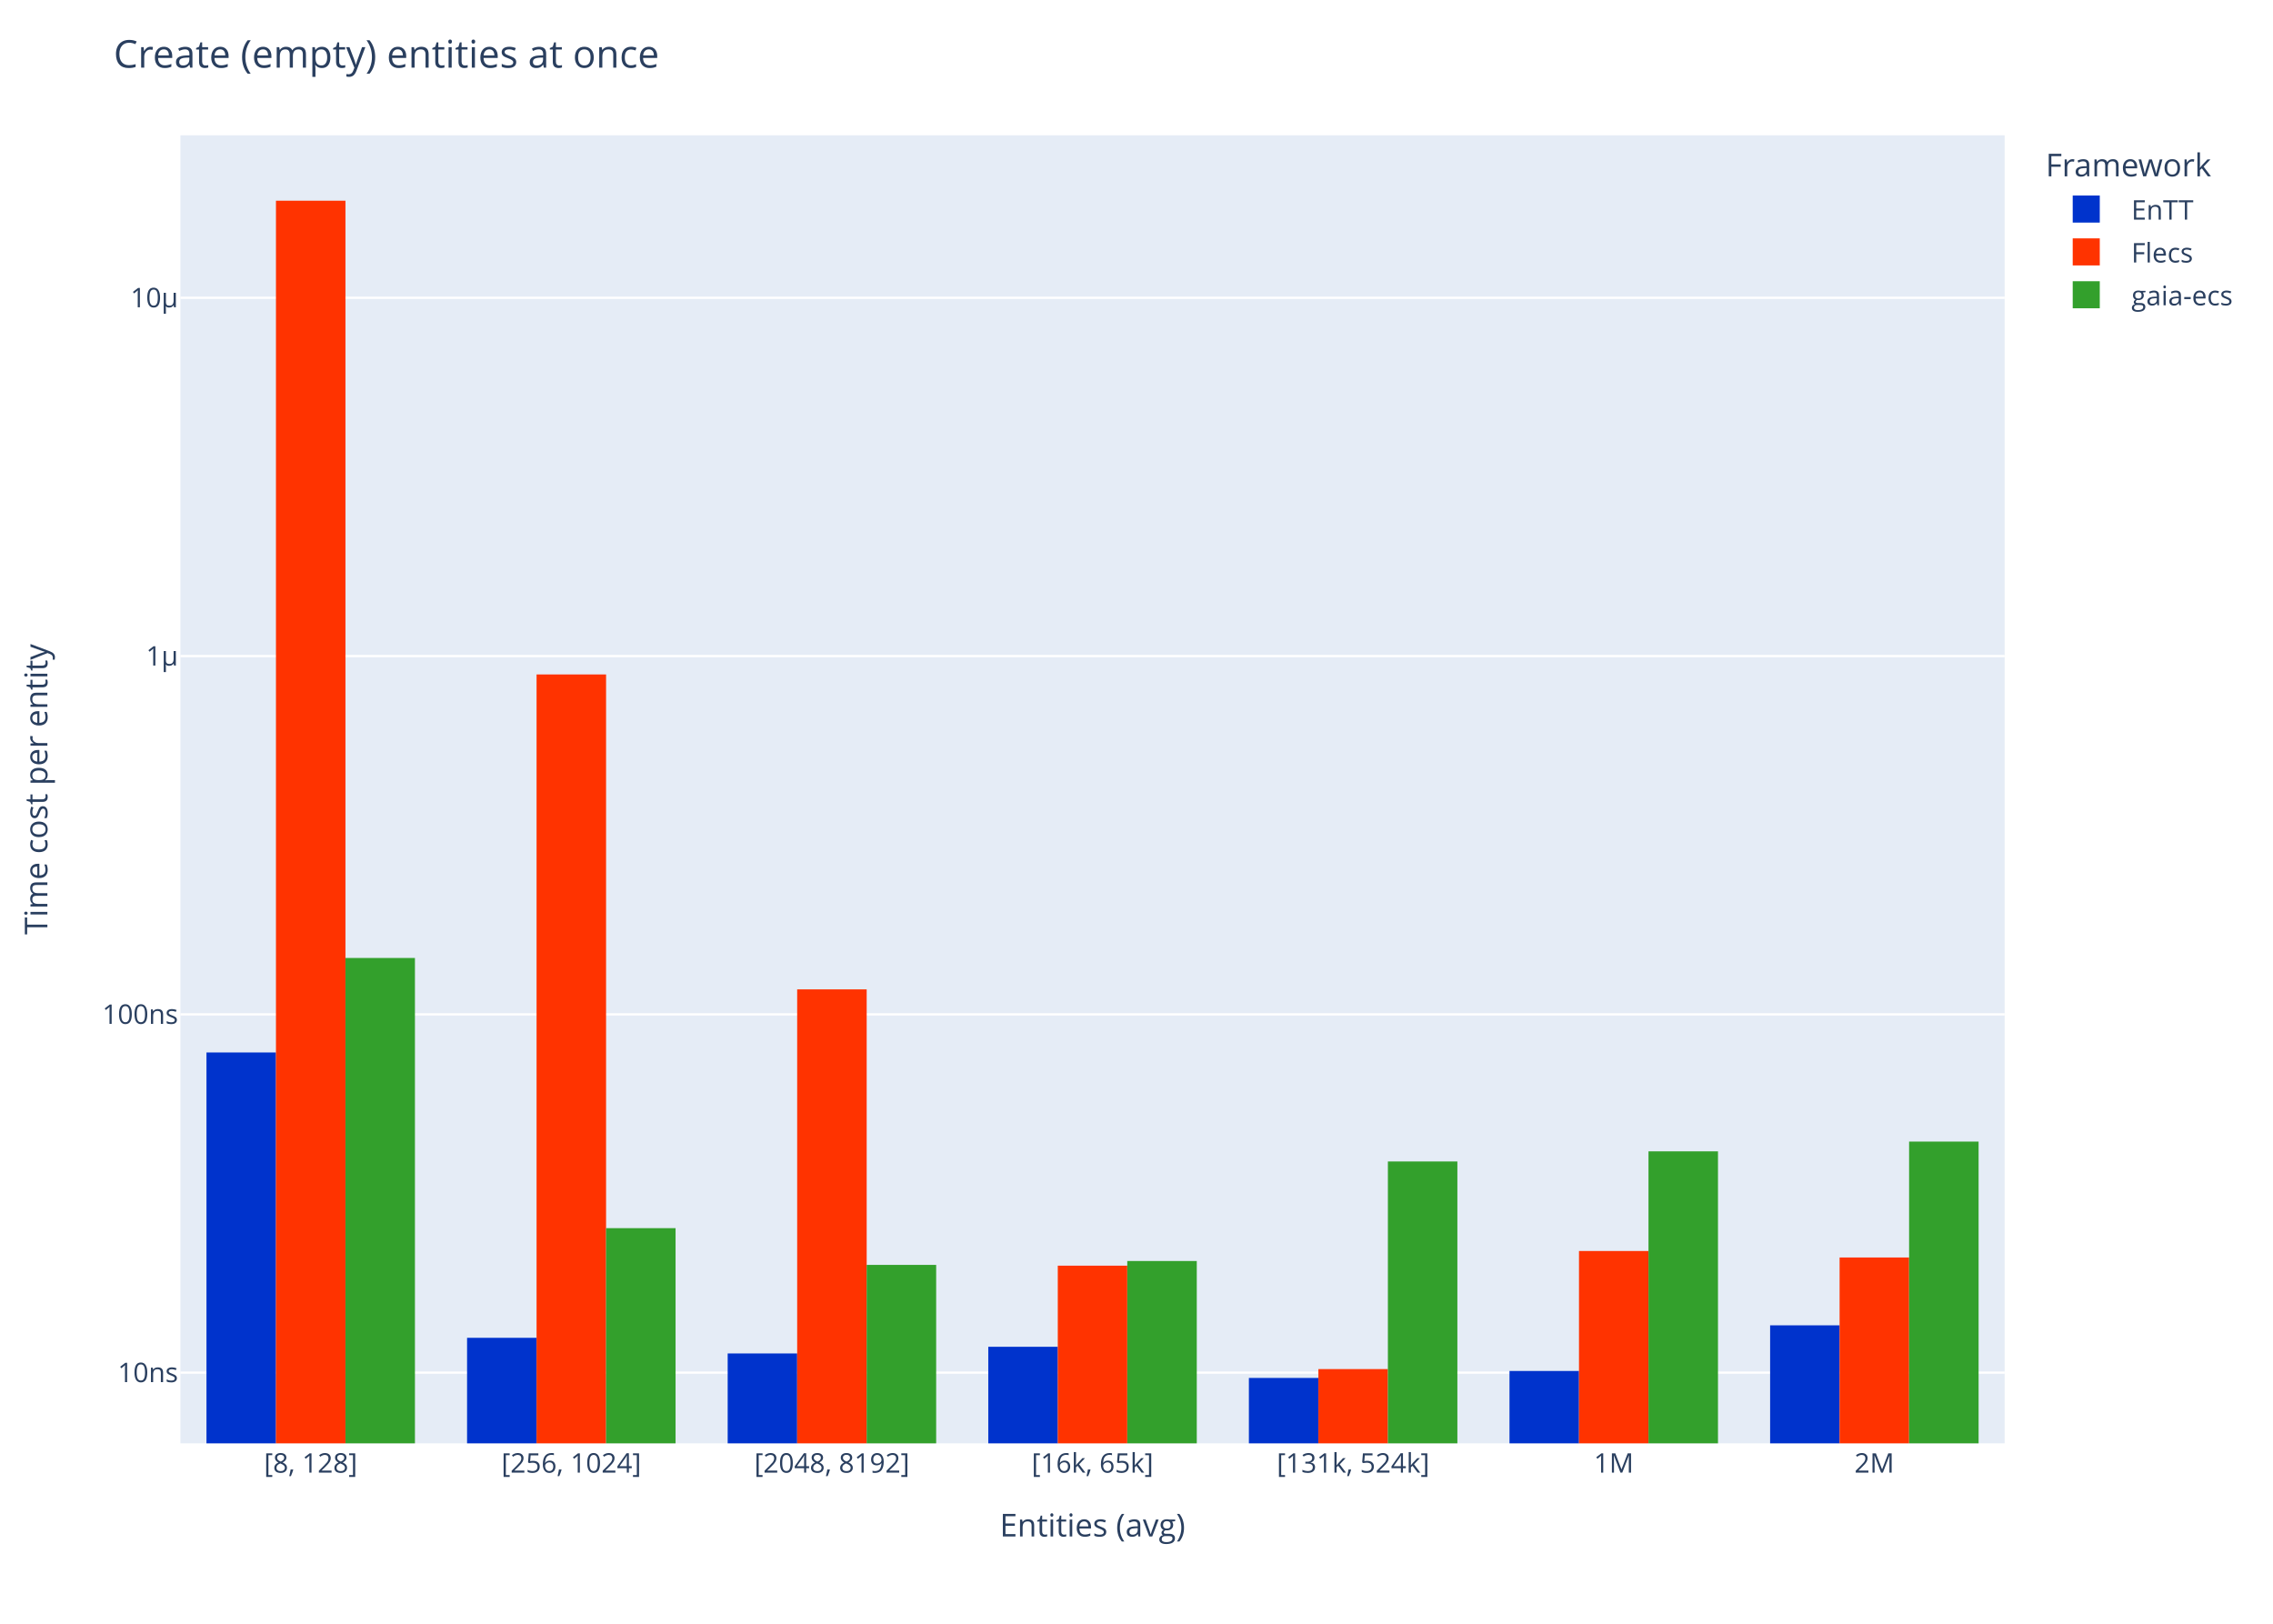
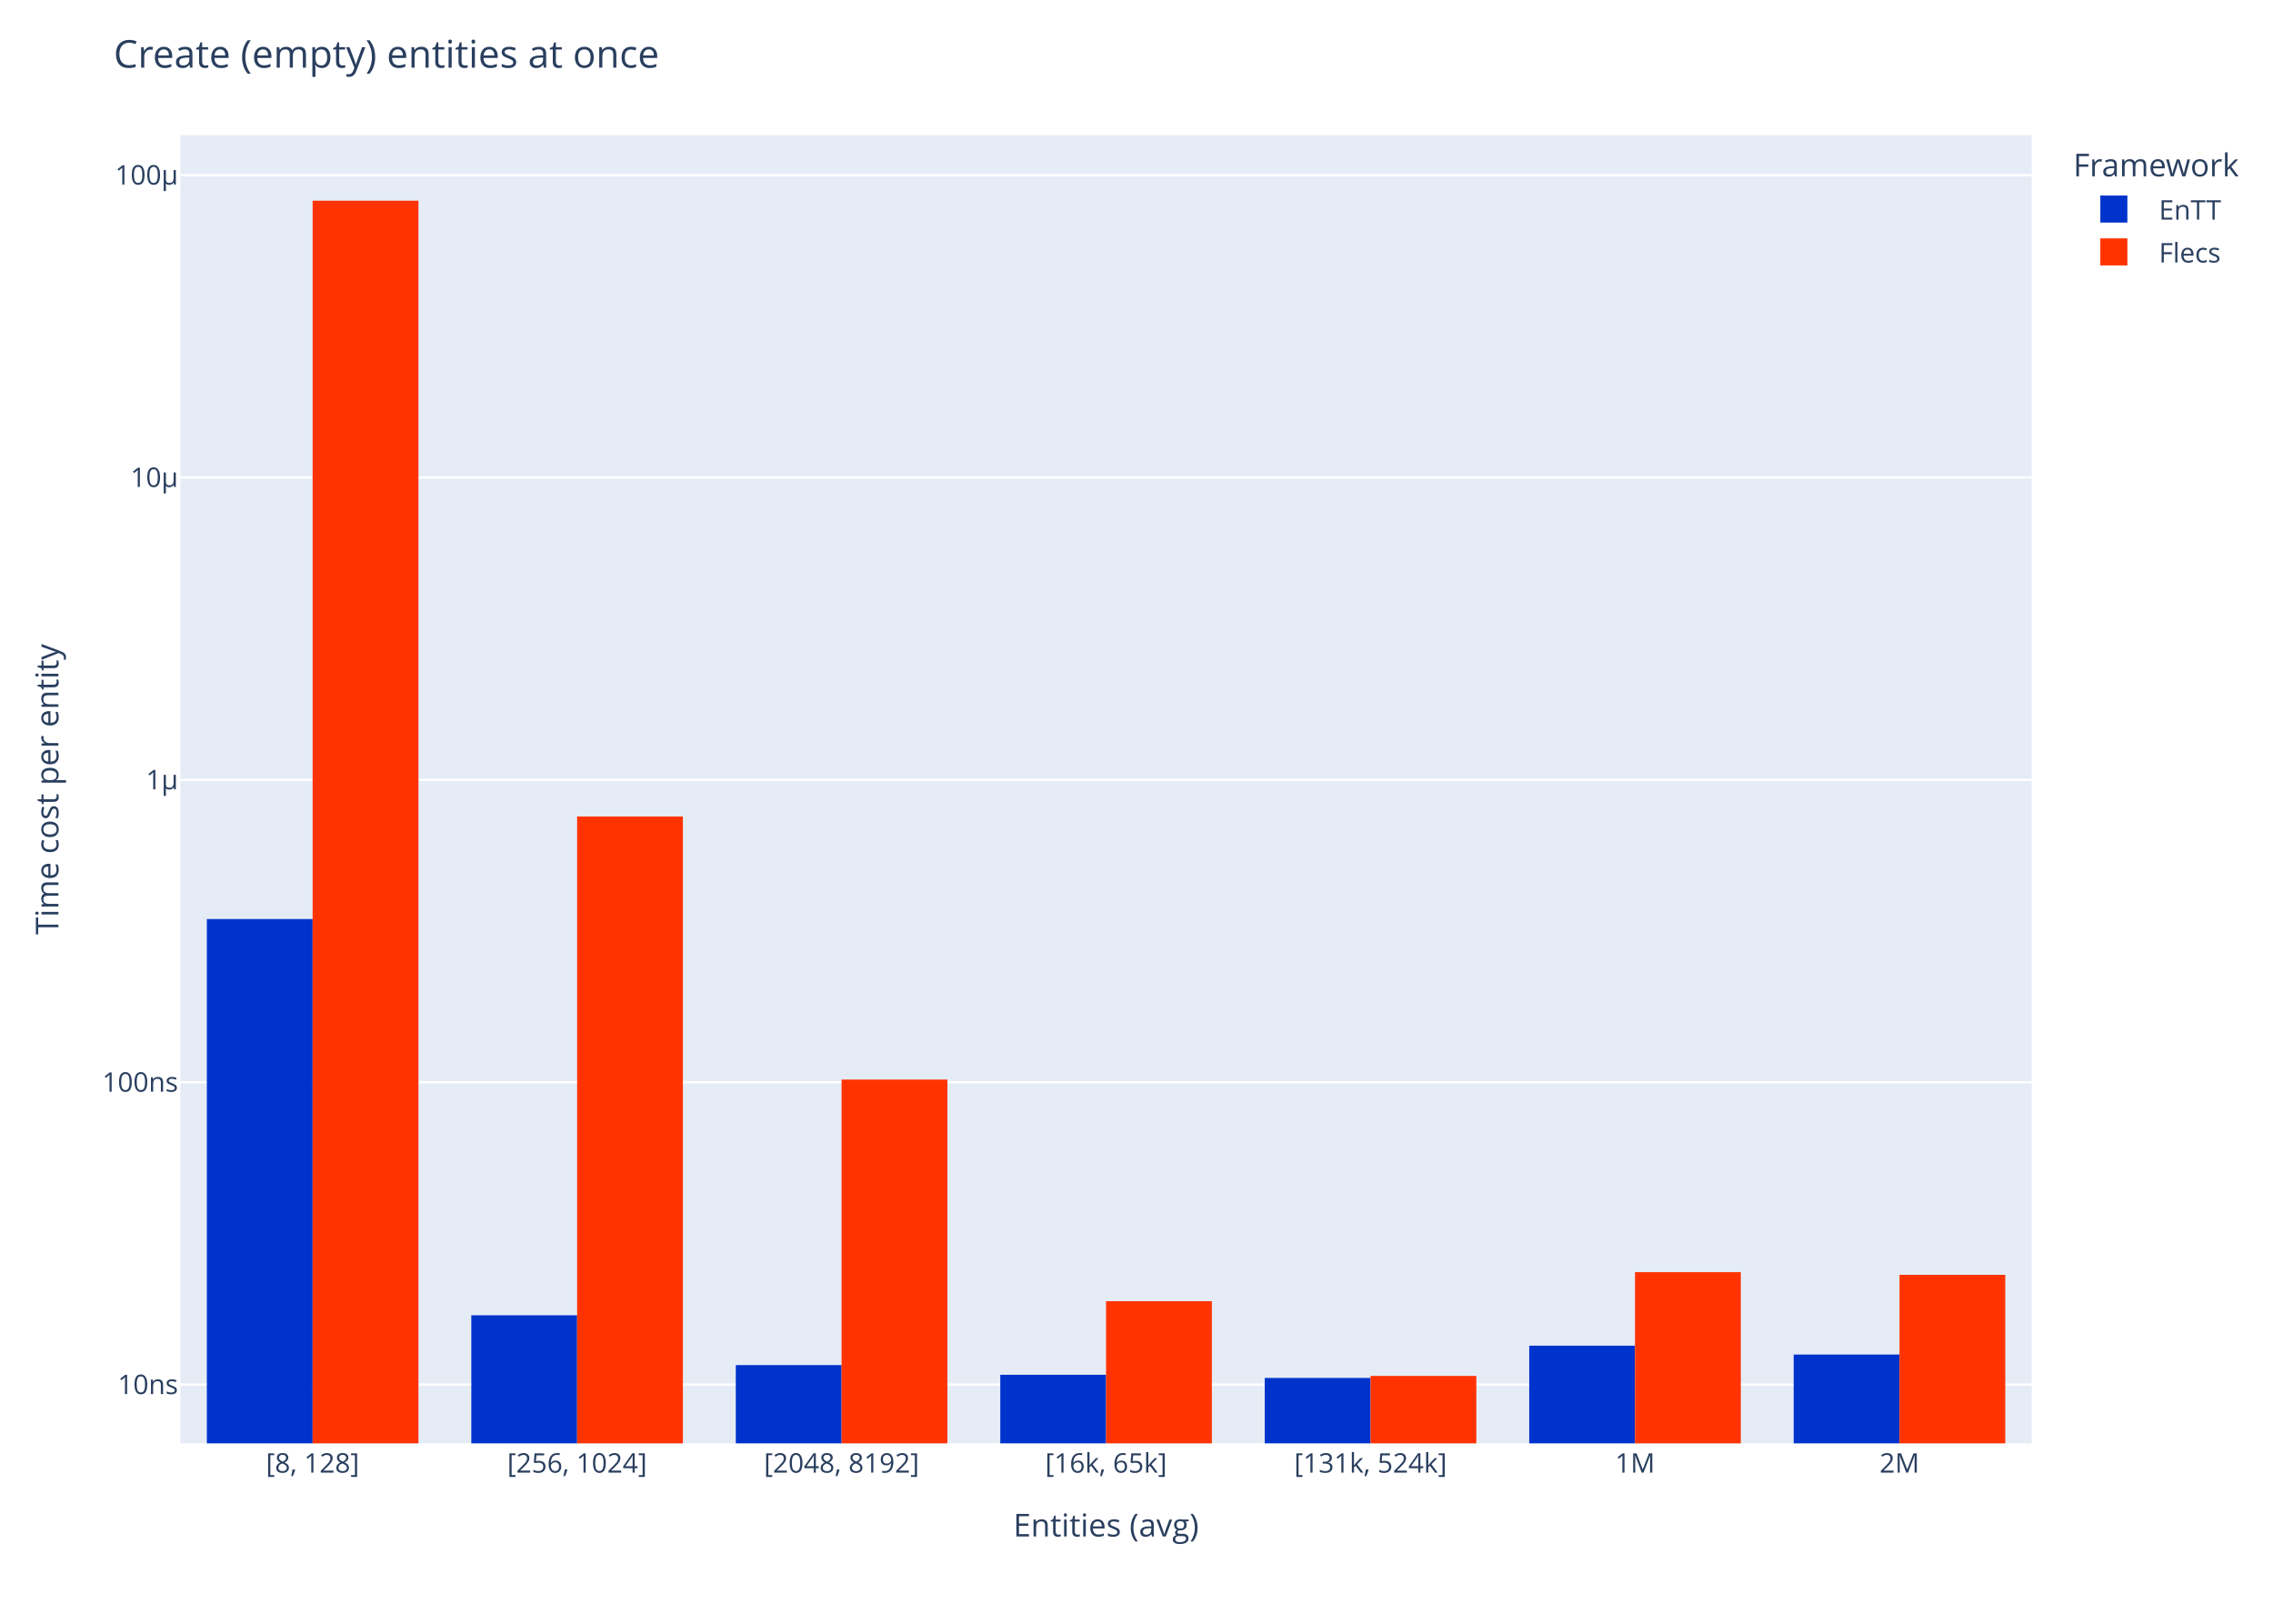
<svg xmlns="http://www.w3.org/2000/svg" class="main-svg" width="1008" height="720" style="" viewBox="0 0 1008 720">
  <rect x="0" y="0" width="1008" height="720" style="fill: rgb(255, 255, 255); fill-opacity: 1;" />
-   <defs id="defs-817b69">
+   <defs id="defs-90500b">
    <g class="clips">
-       <clipPath id="clip817b69xyplot" class="plotclip">
-         <rect width="809" height="580" />
-       </clipPath>
-       <clipPath class="axesclip" id="clip817b69x">
-         <rect x="80" y="0" width="809" height="720" />
-       </clipPath>
-       <clipPath class="axesclip" id="clip817b69y">
+       <clipPath id="clip90500bxyplot" class="plotclip">
+         <rect width="821" height="580" />
+       </clipPath>
+       <clipPath class="axesclip" id="clip90500bx">
+         <rect x="80" y="0" width="821" height="720" />
+       </clipPath>
+       <clipPath class="axesclip" id="clip90500by">
        <rect x="0" y="60" width="1008" height="580" />
      </clipPath>
-       <clipPath class="axesclip" id="clip817b69xy">
-         <rect x="80" y="60" width="809" height="580" />
+       <clipPath class="axesclip" id="clip90500bxy">
+         <rect x="80" y="60" width="821" height="580" />
      </clipPath>
    </g>
    <g class="gradients" />
    <g class="patterns" />
  </defs>
  <g class="bglayer">
-     <rect class="bg" x="80" y="60" width="809" height="580" style="fill: rgb(229, 236, 246); fill-opacity: 1; stroke-width: 0;" />
+     <rect class="bg" x="80" y="60" width="821" height="580" style="fill: rgb(229, 236, 246); fill-opacity: 1; stroke-width: 0;" />
  </g>
  <g class="layer-below">
    <g class="imagelayer" />
    <g class="shapelayer" />
  </g>
  <g class="cartesianlayer">
    <g class="subplot xy">
      <g class="layer-subplot">
        <g class="shapelayer" />
        <g class="imagelayer" />
      </g>
      <g class="minor-gridlayer">
        <g class="x" />
        <g class="y" />
      </g>
      <g class="gridlayer">
        <g class="x" />
        <g class="y">
-           <path class="ygrid crisp" transform="translate(0,608.66)" d="M80,0h809" style="stroke: rgb(255, 255, 255); stroke-opacity: 1; stroke-width: 1px;" />
-           <path class="ygrid crisp" transform="translate(0,449.79)" d="M80,0h809" style="stroke: rgb(255, 255, 255); stroke-opacity: 1; stroke-width: 1px;" />
-           <path class="ygrid crisp" transform="translate(0,290.92)" d="M80,0h809" style="stroke: rgb(255, 255, 255); stroke-opacity: 1; stroke-width: 1px;" />
-           <path class="ygrid crisp" transform="translate(0,132.05)" d="M80,0h809" style="stroke: rgb(255, 255, 255); stroke-opacity: 1; stroke-width: 1px;" />
+           <path class="ygrid crisp" transform="translate(0,613.96)" d="M80,0h821" style="stroke: rgb(255, 255, 255); stroke-opacity: 1; stroke-width: 1px;" />
+           <path class="ygrid crisp" transform="translate(0,479.88)" d="M80,0h821" style="stroke: rgb(255, 255, 255); stroke-opacity: 1; stroke-width: 1px;" />
+           <path class="ygrid crisp" transform="translate(0,345.8)" d="M80,0h821" style="stroke: rgb(255, 255, 255); stroke-opacity: 1; stroke-width: 1px;" />
+           <path class="ygrid crisp" transform="translate(0,211.72)" d="M80,0h821" style="stroke: rgb(255, 255, 255); stroke-opacity: 1; stroke-width: 1px;" />
+           <path class="ygrid crisp" transform="translate(0,77.64)" d="M80,0h821" style="stroke: rgb(255, 255, 255); stroke-opacity: 1; stroke-width: 1px;" />
        </g>
      </g>
      <g class="zerolinelayer" />
+       <g class="layer-between">
+         <g class="shapelayer" />
+         <g class="imagelayer" />
+       </g>
      <path class="xlines-below" />
      <path class="ylines-below" />
      <g class="overlines-below" />
      <g class="xaxislayer-below" />
      <g class="yaxislayer-below" />
      <g class="overaxes-below" />
-       <g class="plot" transform="translate(80,60)" clip-path="url(#clip817b69xyplot)">
+       <g class="plot" transform="translate(80,60)" clip-path="url(#clip90500bxyplot)">
        <g class="barlayer mlayer">
          <g class="trace bars" style="opacity: 1;">
            <g class="points">
              <g class="point">
-                 <path d="M11.56,6090V406.7H42.38V6090Z" style="vector-effect: none; opacity: 1; stroke-width: 0px; fill: rgb(0, 51, 204); fill-opacity: 1;" />
-               </g>
-               <g class="point">
-                 <path d="M127.13,6090V533.22H157.95V6090Z" style="vector-effect: none; opacity: 1; stroke-width: 0px; fill: rgb(0, 51, 204); fill-opacity: 1;" />
-               </g>
-               <g class="point">
-                 <path d="M242.7,6090V540.16H273.52V6090Z" style="vector-effect: none; opacity: 1; stroke-width: 0px; fill: rgb(0, 51, 204); fill-opacity: 1;" />
-               </g>
-               <g class="point">
-                 <path d="M358.27,6090V537.2H389.09V6090Z" style="vector-effect: none; opacity: 1; stroke-width: 0px; fill: rgb(0, 51, 204); fill-opacity: 1;" />
-               </g>
-               <g class="point">
-                 <path d="M473.84,6090V551H504.66V6090Z" style="vector-effect: none; opacity: 1; stroke-width: 0px; fill: rgb(0, 51, 204); fill-opacity: 1;" />
-               </g>
-               <g class="point">
-                 <path d="M589.41,6090V547.93H620.23V6090Z" style="vector-effect: none; opacity: 1; stroke-width: 0px; fill: rgb(0, 51, 204); fill-opacity: 1;" />
-               </g>
-               <g class="point">
-                 <path d="M704.99,6090V527.69H735.8V6090Z" style="vector-effect: none; opacity: 1; stroke-width: 0px; fill: rgb(0, 51, 204); fill-opacity: 1;" />
+                 <path d="M11.73,6090V347.54H58.64V6090Z" style="vector-effect: none; opacity: 1; stroke-width: 0px; fill: rgb(0, 51, 204); fill-opacity: 1;" />
+               </g>
+               <g class="point">
+                 <path d="M129.01,6090V523.21H175.93V6090Z" style="vector-effect: none; opacity: 1; stroke-width: 0px; fill: rgb(0, 51, 204); fill-opacity: 1;" />
+               </g>
+               <g class="point">
+                 <path d="M246.3,6090V545.31H293.21V6090Z" style="vector-effect: none; opacity: 1; stroke-width: 0px; fill: rgb(0, 51, 204); fill-opacity: 1;" />
+               </g>
+               <g class="point">
+                 <path d="M363.59,6090V549.62H410.5V6090Z" style="vector-effect: none; opacity: 1; stroke-width: 0px; fill: rgb(0, 51, 204); fill-opacity: 1;" />
+               </g>
+               <g class="point">
+                 <path d="M480.87,6090V551H527.79V6090Z" style="vector-effect: none; opacity: 1; stroke-width: 0px; fill: rgb(0, 51, 204); fill-opacity: 1;" />
+               </g>
+               <g class="point">
+                 <path d="M598.16,6090V536.72H645.07V6090Z" style="vector-effect: none; opacity: 1; stroke-width: 0px; fill: rgb(0, 51, 204); fill-opacity: 1;" />
+               </g>
+               <g class="point">
+                 <path d="M715.44,6090V540.63H762.36V6090Z" style="vector-effect: none; opacity: 1; stroke-width: 0px; fill: rgb(0, 51, 204); fill-opacity: 1;" />
              </g>
            </g>
          </g>
          <g class="trace bars" style="opacity: 1;">
            <g class="points">
              <g class="point">
-                 <path d="M42.38,6090V29H73.2V6090Z" style="vector-effect: none; opacity: 1; stroke-width: 0px; fill: rgb(255, 51, 0); fill-opacity: 1;" />
-               </g>
-               <g class="point">
-                 <path d="M157.95,6090V239.06H188.77V6090Z" style="vector-effect: none; opacity: 1; stroke-width: 0px; fill: rgb(255, 51, 0); fill-opacity: 1;" />
-               </g>
-               <g class="point">
-                 <path d="M273.52,6090V378.7H304.34V6090Z" style="vector-effect: none; opacity: 1; stroke-width: 0px; fill: rgb(255, 51, 0); fill-opacity: 1;" />
-               </g>
-               <g class="point">
-                 <path d="M389.09,6090V501.22H419.91V6090Z" style="vector-effect: none; opacity: 1; stroke-width: 0px; fill: rgb(255, 51, 0); fill-opacity: 1;" />
-               </g>
-               <g class="point">
-                 <path d="M504.66,6090V547.08H535.48V6090Z" style="vector-effect: none; opacity: 1; stroke-width: 0px; fill: rgb(255, 51, 0); fill-opacity: 1;" />
-               </g>
-               <g class="point">
-                 <path d="M620.23,6090V494.73H651.05V6090Z" style="vector-effect: none; opacity: 1; stroke-width: 0px; fill: rgb(255, 51, 0); fill-opacity: 1;" />
-               </g>
-               <g class="point">
-                 <path d="M735.8,6090V497.61H766.62V6090Z" style="vector-effect: none; opacity: 1; stroke-width: 0px; fill: rgb(255, 51, 0); fill-opacity: 1;" />
-               </g>
-             </g>
-           </g>
-           <g class="trace bars" style="opacity: 1;">
-             <g class="points">
-               <g class="point">
-                 <path d="M73.2,6090V364.78H104.01V6090Z" style="vector-effect: none; opacity: 1; stroke-width: 0px; fill: rgb(51, 160, 44); fill-opacity: 1;" />
-               </g>
-               <g class="point">
-                 <path d="M188.77,6090V484.58H219.59V6090Z" style="vector-effect: none; opacity: 1; stroke-width: 0px; fill: rgb(51, 160, 44); fill-opacity: 1;" />
-               </g>
-               <g class="point">
-                 <path d="M304.34,6090V500.87H335.16V6090Z" style="vector-effect: none; opacity: 1; stroke-width: 0px; fill: rgb(51, 160, 44); fill-opacity: 1;" />
-               </g>
-               <g class="point">
-                 <path d="M419.91,6090V499.15H450.73V6090Z" style="vector-effect: none; opacity: 1; stroke-width: 0px; fill: rgb(51, 160, 44); fill-opacity: 1;" />
-               </g>
-               <g class="point">
-                 <path d="M535.48,6090V455.03H566.3V6090Z" style="vector-effect: none; opacity: 1; stroke-width: 0px; fill: rgb(51, 160, 44); fill-opacity: 1;" />
-               </g>
-               <g class="point">
-                 <path d="M651.05,6090V450.54H681.87V6090Z" style="vector-effect: none; opacity: 1; stroke-width: 0px; fill: rgb(51, 160, 44); fill-opacity: 1;" />
-               </g>
-               <g class="point">
-                 <path d="M766.62,6090V446.21H797.44V6090Z" style="vector-effect: none; opacity: 1; stroke-width: 0px; fill: rgb(51, 160, 44); fill-opacity: 1;" />
+                 <path d="M58.64,6090V29H105.56V6090Z" style="vector-effect: none; opacity: 1; stroke-width: 0px; fill: rgb(255, 51, 0); fill-opacity: 1;" />
+               </g>
+               <g class="point">
+                 <path d="M175.93,6090V302.04H222.84V6090Z" style="vector-effect: none; opacity: 1; stroke-width: 0px; fill: rgb(255, 51, 0); fill-opacity: 1;" />
+               </g>
+               <g class="point">
+                 <path d="M293.21,6090V418.71H340.13V6090Z" style="vector-effect: none; opacity: 1; stroke-width: 0px; fill: rgb(255, 51, 0); fill-opacity: 1;" />
+               </g>
+               <g class="point">
+                 <path d="M410.5,6090V516.98H457.41V6090Z" style="vector-effect: none; opacity: 1; stroke-width: 0px; fill: rgb(255, 51, 0); fill-opacity: 1;" />
+               </g>
+               <g class="point">
+                 <path d="M527.79,6090V550.11H574.7V6090Z" style="vector-effect: none; opacity: 1; stroke-width: 0px; fill: rgb(255, 51, 0); fill-opacity: 1;" />
+               </g>
+               <g class="point">
+                 <path d="M645.07,6090V504.1H691.99V6090Z" style="vector-effect: none; opacity: 1; stroke-width: 0px; fill: rgb(255, 51, 0); fill-opacity: 1;" />
+               </g>
+               <g class="point">
+                 <path d="M762.36,6090V505.29H809.27V6090Z" style="vector-effect: none; opacity: 1; stroke-width: 0px; fill: rgb(255, 51, 0); fill-opacity: 1;" />
              </g>
            </g>
          </g>
        </g>
      </g>
      <g class="overplot" />
      <path class="xlines-above crisp" d="M0,0" style="fill: none;" />
      <path class="ylines-above crisp" d="M0,0" style="fill: none;" />
      <g class="overlines-above" />
      <g class="xaxislayer-above">
        <g class="xtick">
-           <text text-anchor="middle" x="0" y="653" transform="translate(137.79,0)" style="font-family: 'Open Sans', verdana, arial, sans-serif; font-size: 12px; fill: rgb(42, 63, 95); fill-opacity: 1; white-space: pre; opacity: 1;">[8, 128]</text>
-         </g>
-         <g class="xtick">
-           <text text-anchor="middle" x="0" y="653" transform="translate(253.36,0)" style="font-family: 'Open Sans', verdana, arial, sans-serif; font-size: 12px; fill: rgb(42, 63, 95); fill-opacity: 1; white-space: pre; opacity: 1;">[256, 1024]</text>
-         </g>
-         <g class="xtick">
-           <text text-anchor="middle" x="0" y="653" transform="translate(368.93,0)" style="font-family: 'Open Sans', verdana, arial, sans-serif; font-size: 12px; fill: rgb(42, 63, 95); fill-opacity: 1; white-space: pre; opacity: 1;">[2048, 8192]</text>
-         </g>
-         <g class="xtick">
-           <text text-anchor="middle" x="0" y="653" transform="translate(484.5,0)" style="font-family: 'Open Sans', verdana, arial, sans-serif; font-size: 12px; fill: rgb(42, 63, 95); fill-opacity: 1; white-space: pre; opacity: 1;">[16k, 65k]</text>
-         </g>
-         <g class="xtick">
-           <text text-anchor="middle" x="0" y="653" transform="translate(600.07,0)" style="font-family: 'Open Sans', verdana, arial, sans-serif; font-size: 12px; fill: rgb(42, 63, 95); fill-opacity: 1; white-space: pre; opacity: 1;">[131k, 524k]</text>
-         </g>
-         <g class="xtick">
-           <text text-anchor="middle" x="0" y="653" transform="translate(715.64,0)" style="font-family: 'Open Sans', verdana, arial, sans-serif; font-size: 12px; fill: rgb(42, 63, 95); fill-opacity: 1; white-space: pre; opacity: 1;">1M</text>
-         </g>
-         <g class="xtick">
-           <text text-anchor="middle" x="0" y="653" transform="translate(831.21,0)" style="font-family: 'Open Sans', verdana, arial, sans-serif; font-size: 12px; fill: rgb(42, 63, 95); fill-opacity: 1; white-space: pre; opacity: 1;">2M</text>
+           <text text-anchor="middle" x="0" y="653" transform="translate(138.64,0)" style="font-family: 'Open Sans', verdana, arial, sans-serif; font-size: 12px; fill: rgb(42, 63, 95); fill-opacity: 1; white-space: pre; opacity: 1;">[8, 128]</text>
+         </g>
+         <g class="xtick">
+           <text text-anchor="middle" x="0" y="653" transform="translate(255.93,0)" style="font-family: 'Open Sans', verdana, arial, sans-serif; font-size: 12px; fill: rgb(42, 63, 95); fill-opacity: 1; white-space: pre; opacity: 1;">[256, 1024]</text>
+         </g>
+         <g class="xtick">
+           <text text-anchor="middle" x="0" y="653" transform="translate(373.21,0)" style="font-family: 'Open Sans', verdana, arial, sans-serif; font-size: 12px; fill: rgb(42, 63, 95); fill-opacity: 1; white-space: pre; opacity: 1;">[2048, 8192]</text>
+         </g>
+         <g class="xtick">
+           <text text-anchor="middle" x="0" y="653" transform="translate(490.5,0)" style="font-family: 'Open Sans', verdana, arial, sans-serif; font-size: 12px; fill: rgb(42, 63, 95); fill-opacity: 1; white-space: pre; opacity: 1;">[16k, 65k]</text>
+         </g>
+         <g class="xtick">
+           <text text-anchor="middle" x="0" y="653" transform="translate(607.79,0)" style="font-family: 'Open Sans', verdana, arial, sans-serif; font-size: 12px; fill: rgb(42, 63, 95); fill-opacity: 1; white-space: pre; opacity: 1;">[131k, 524k]</text>
+         </g>
+         <g class="xtick">
+           <text text-anchor="middle" x="0" y="653" transform="translate(725.07,0)" style="font-family: 'Open Sans', verdana, arial, sans-serif; font-size: 12px; fill: rgb(42, 63, 95); fill-opacity: 1; white-space: pre; opacity: 1;">1M</text>
+         </g>
+         <g class="xtick">
+           <text text-anchor="middle" x="0" y="653" transform="translate(842.36,0)" style="font-family: 'Open Sans', verdana, arial, sans-serif; font-size: 12px; fill: rgb(42, 63, 95); fill-opacity: 1; white-space: pre; opacity: 1;">2M</text>
        </g>
      </g>
      <g class="yaxislayer-above">
        <g class="ytick">
-           <text text-anchor="end" x="79" y="4.2" transform="translate(0,608.66)" style="font-family: 'Open Sans', verdana, arial, sans-serif; font-size: 12px; fill: rgb(42, 63, 95); fill-opacity: 1; white-space: pre; opacity: 1;">10ns</text>
-         </g>
-         <g class="ytick">
-           <text text-anchor="end" x="79" y="4.2" style="font-family: 'Open Sans', verdana, arial, sans-serif; font-size: 12px; fill: rgb(42, 63, 95); fill-opacity: 1; white-space: pre; opacity: 1;" transform="translate(0,449.79)">100ns</text>
-         </g>
-         <g class="ytick">
-           <text text-anchor="end" x="79" y="4.2" style="font-family: 'Open Sans', verdana, arial, sans-serif; font-size: 12px; fill: rgb(42, 63, 95); fill-opacity: 1; white-space: pre; opacity: 1;" transform="translate(0,290.92)">1µ</text>
-         </g>
-         <g class="ytick">
-           <text text-anchor="end" x="79" y="4.2" style="font-family: 'Open Sans', verdana, arial, sans-serif; font-size: 12px; fill: rgb(42, 63, 95); fill-opacity: 1; white-space: pre; opacity: 1;" transform="translate(0,132.05)">10µ</text>
+           <text text-anchor="end" x="79" y="4.2" transform="translate(0,613.96)" style="font-family: 'Open Sans', verdana, arial, sans-serif; font-size: 12px; fill: rgb(42, 63, 95); fill-opacity: 1; white-space: pre; opacity: 1;">10ns</text>
+         </g>
+         <g class="ytick">
+           <text text-anchor="end" x="79" y="4.2" style="font-family: 'Open Sans', verdana, arial, sans-serif; font-size: 12px; fill: rgb(42, 63, 95); fill-opacity: 1; white-space: pre; opacity: 1;" transform="translate(0,479.88)">100ns</text>
+         </g>
+         <g class="ytick">
+           <text text-anchor="end" x="79" y="4.2" style="font-family: 'Open Sans', verdana, arial, sans-serif; font-size: 12px; fill: rgb(42, 63, 95); fill-opacity: 1; white-space: pre; opacity: 1;" transform="translate(0,345.8)">1µ</text>
+         </g>
+         <g class="ytick">
+           <text text-anchor="end" x="79" y="4.2" style="font-family: 'Open Sans', verdana, arial, sans-serif; font-size: 12px; fill: rgb(42, 63, 95); fill-opacity: 1; white-space: pre; opacity: 1;" transform="translate(0,211.72)">10µ</text>
+         </g>
+         <g class="ytick">
+           <text text-anchor="end" x="79" y="4.2" style="font-family: 'Open Sans', verdana, arial, sans-serif; font-size: 12px; fill: rgb(42, 63, 95); fill-opacity: 1; white-space: pre; opacity: 1;" transform="translate(0,77.64)">100µ</text>
        </g>
      </g>
      <g class="overaxes-above" />
    </g>
  </g>
  <g class="polarlayer" />
  <g class="smithlayer" />
  <g class="ternarylayer" />
  <g class="geolayer" />
  <g class="funnelarealayer" />
  <g class="pielayer" />
  <g class="iciclelayer" />
  <g class="treemaplayer" />
  <g class="sunburstlayer" />
  <g class="glimages" />
-   <defs id="topdefs-817b69">
+   <defs id="topdefs-90500b">
    <g class="clips" />
-     <clipPath id="legend817b69">
-       <rect width="91" height="86" x="0" y="0" />
+     <clipPath id="legend90500b">
+       <rect width="79" height="67" x="0" y="0" />
    </clipPath>
  </defs>
  <g class="layer-above">
    <g class="imagelayer" />
    <g class="shapelayer" />
  </g>
  <g class="infolayer">
-     <g class="legend" pointer-events="all" transform="translate(905.18,60)">
-       <rect class="bg" shape-rendering="crispEdges" width="91" height="86" x="0" y="0" style="stroke: rgb(68, 68, 68); stroke-opacity: 1; fill: rgb(255, 255, 255); fill-opacity: 1; stroke-width: 0px;" />
-       <g class="scrollbox" transform="" clip-path="url(#legend817b69)">
+     <g class="legend" pointer-events="all" transform="translate(917.42,60)">
+       <rect class="bg" shape-rendering="crispEdges" width="79" height="67" x="0" y="0" style="stroke: rgb(68, 68, 68); stroke-opacity: 1; fill: rgb(255, 255, 255); fill-opacity: 1; stroke-width: 0px;" />
+       <g class="scrollbox" transform="" clip-path="url(#legend90500b)">
        <text class="legendtitletext" text-anchor="start" x="2" y="18.2" style="font-family: 'Open Sans', verdana, arial, sans-serif; font-size: 14px; fill: rgb(42, 63, 95); fill-opacity: 1; white-space: pre;">Framework</text>
        <g class="groups" transform="">
          <g class="traces" transform="translate(0,32.7)" style="opacity: 1;">
            <text class="legendtext" text-anchor="start" x="40" y="4.68" style="font-family: 'Open Sans', verdana, arial, sans-serif; font-size: 12px; fill: rgb(42, 63, 95); fill-opacity: 1; white-space: pre;">EnTT</text>
            <g class="layers" style="opacity: 1;">
              <g class="legendfill" />
              <g class="legendlines" />
              <g class="legendsymbols">
                <g class="legendpoints">
                  <path class="legendundefined" d="M6,6H-6V-6H6Z" transform="translate(20,0)" style="stroke-width: 0px; fill: rgb(0, 51, 204); fill-opacity: 1;" />
                </g>
              </g>
            </g>
-             <rect class="legendtoggle" x="0" y="-9.5" width="85.266" height="19" style="fill: rgb(0, 0, 0); fill-opacity: 0;" />
+             <rect class="legendtoggle" x="0" y="-9.5" width="67.688" height="19" style="fill: rgb(0, 0, 0); fill-opacity: 0;" />
          </g>
        </g>
        <g class="groups" transform="">
          <g class="traces" transform="translate(0,51.7)" style="opacity: 1;">
            <text class="legendtext" text-anchor="start" x="40" y="4.68" style="font-family: 'Open Sans', verdana, arial, sans-serif; font-size: 12px; fill: rgb(42, 63, 95); fill-opacity: 1; white-space: pre;">Flecs</text>
            <g class="layers" style="opacity: 1;">
              <g class="legendfill" />
              <g class="legendlines" />
              <g class="legendsymbols">
                <g class="legendpoints">
                  <path class="legendundefined" d="M6,6H-6V-6H6Z" transform="translate(20,0)" style="stroke-width: 0px; fill: rgb(255, 51, 0); fill-opacity: 1;" />
                </g>
              </g>
            </g>
-             <rect class="legendtoggle" x="0" y="-9.5" width="85.266" height="19" style="fill: rgb(0, 0, 0); fill-opacity: 0;" />
-           </g>
-         </g>
-         <g class="groups" transform="">
-           <g class="traces" transform="translate(0,70.7)" style="opacity: 1;">
-             <text class="legendtext" text-anchor="start" x="40" y="4.68" style="font-family: 'Open Sans', verdana, arial, sans-serif; font-size: 12px; fill: rgb(42, 63, 95); fill-opacity: 1; white-space: pre;">gaia-ecs</text>
-             <g class="layers" style="opacity: 1;">
-               <g class="legendfill" />
-               <g class="legendlines" />
-               <g class="legendsymbols">
-                 <g class="legendpoints">
-                   <path class="legendundefined" d="M6,6H-6V-6H6Z" transform="translate(20,0)" style="stroke-width: 0px; fill: rgb(51, 160, 44); fill-opacity: 1;" />
-                 </g>
-               </g>
-             </g>
-             <rect class="legendtoggle" x="0" y="-9.5" width="85.266" height="19" style="fill: rgb(0, 0, 0); fill-opacity: 0;" />
+             <rect class="legendtoggle" x="0" y="-9.5" width="67.688" height="19" style="fill: rgb(0, 0, 0); fill-opacity: 0;" />
          </g>
        </g>
      </g>
      <rect class="scrollbar" rx="20" ry="3" width="0" height="0" x="0" y="0" style="fill: rgb(128, 139, 164); fill-opacity: 1;" />
    </g>
    <g class="g-gtitle">
-       <text class="gtitle" x="50.4" y="30" text-anchor="start" dy="0em" style="font-family: 'Open Sans', verdana, arial, sans-serif; font-size: 17px; fill: rgb(42, 63, 95); opacity: 1; font-weight: normal; white-space: pre;">Create (empty) entities at once</text>
+       <text class="gtitle" x="50.4" y="30" text-anchor="start" dy="0em" style="font-family: 'Open Sans', verdana, arial, sans-serif; font-size: 17px; fill: rgb(42, 63, 95); opacity: 1; white-space: pre;">Create (empty) entities at once</text>
    </g>
    <g class="g-xtitle">
-       <text class="xtitle" x="484.5" y="681.3" text-anchor="middle" style="font-family: 'Open Sans', verdana, arial, sans-serif; font-size: 14px; fill: rgb(42, 63, 95); opacity: 1; font-weight: normal; white-space: pre;">Entities (avg)</text>
+       <text class="xtitle" x="490.5" y="681.3" text-anchor="middle" style="font-family: 'Open Sans', verdana, arial, sans-serif; font-size: 14px; fill: rgb(42, 63, 95); opacity: 1; white-space: pre;">Entities (avg)</text>
    </g>
    <g class="g-ytitle">
-       <text class="ytitle" transform="rotate(-90,21.0125,350)" x="21.013" y="350" text-anchor="middle" style="font-family: 'Open Sans', verdana, arial, sans-serif; font-size: 14px; fill: rgb(42, 63, 95); opacity: 1; font-weight: normal; white-space: pre;">Time cost per entity</text>
+       <text class="ytitle" transform="rotate(-90,25.9125,350)" x="25.913" y="350" text-anchor="middle" style="font-family: 'Open Sans', verdana, arial, sans-serif; font-size: 14px; fill: rgb(42, 63, 95); opacity: 1; white-space: pre;">Time cost per entity</text>
    </g>
  </g>
</svg>
